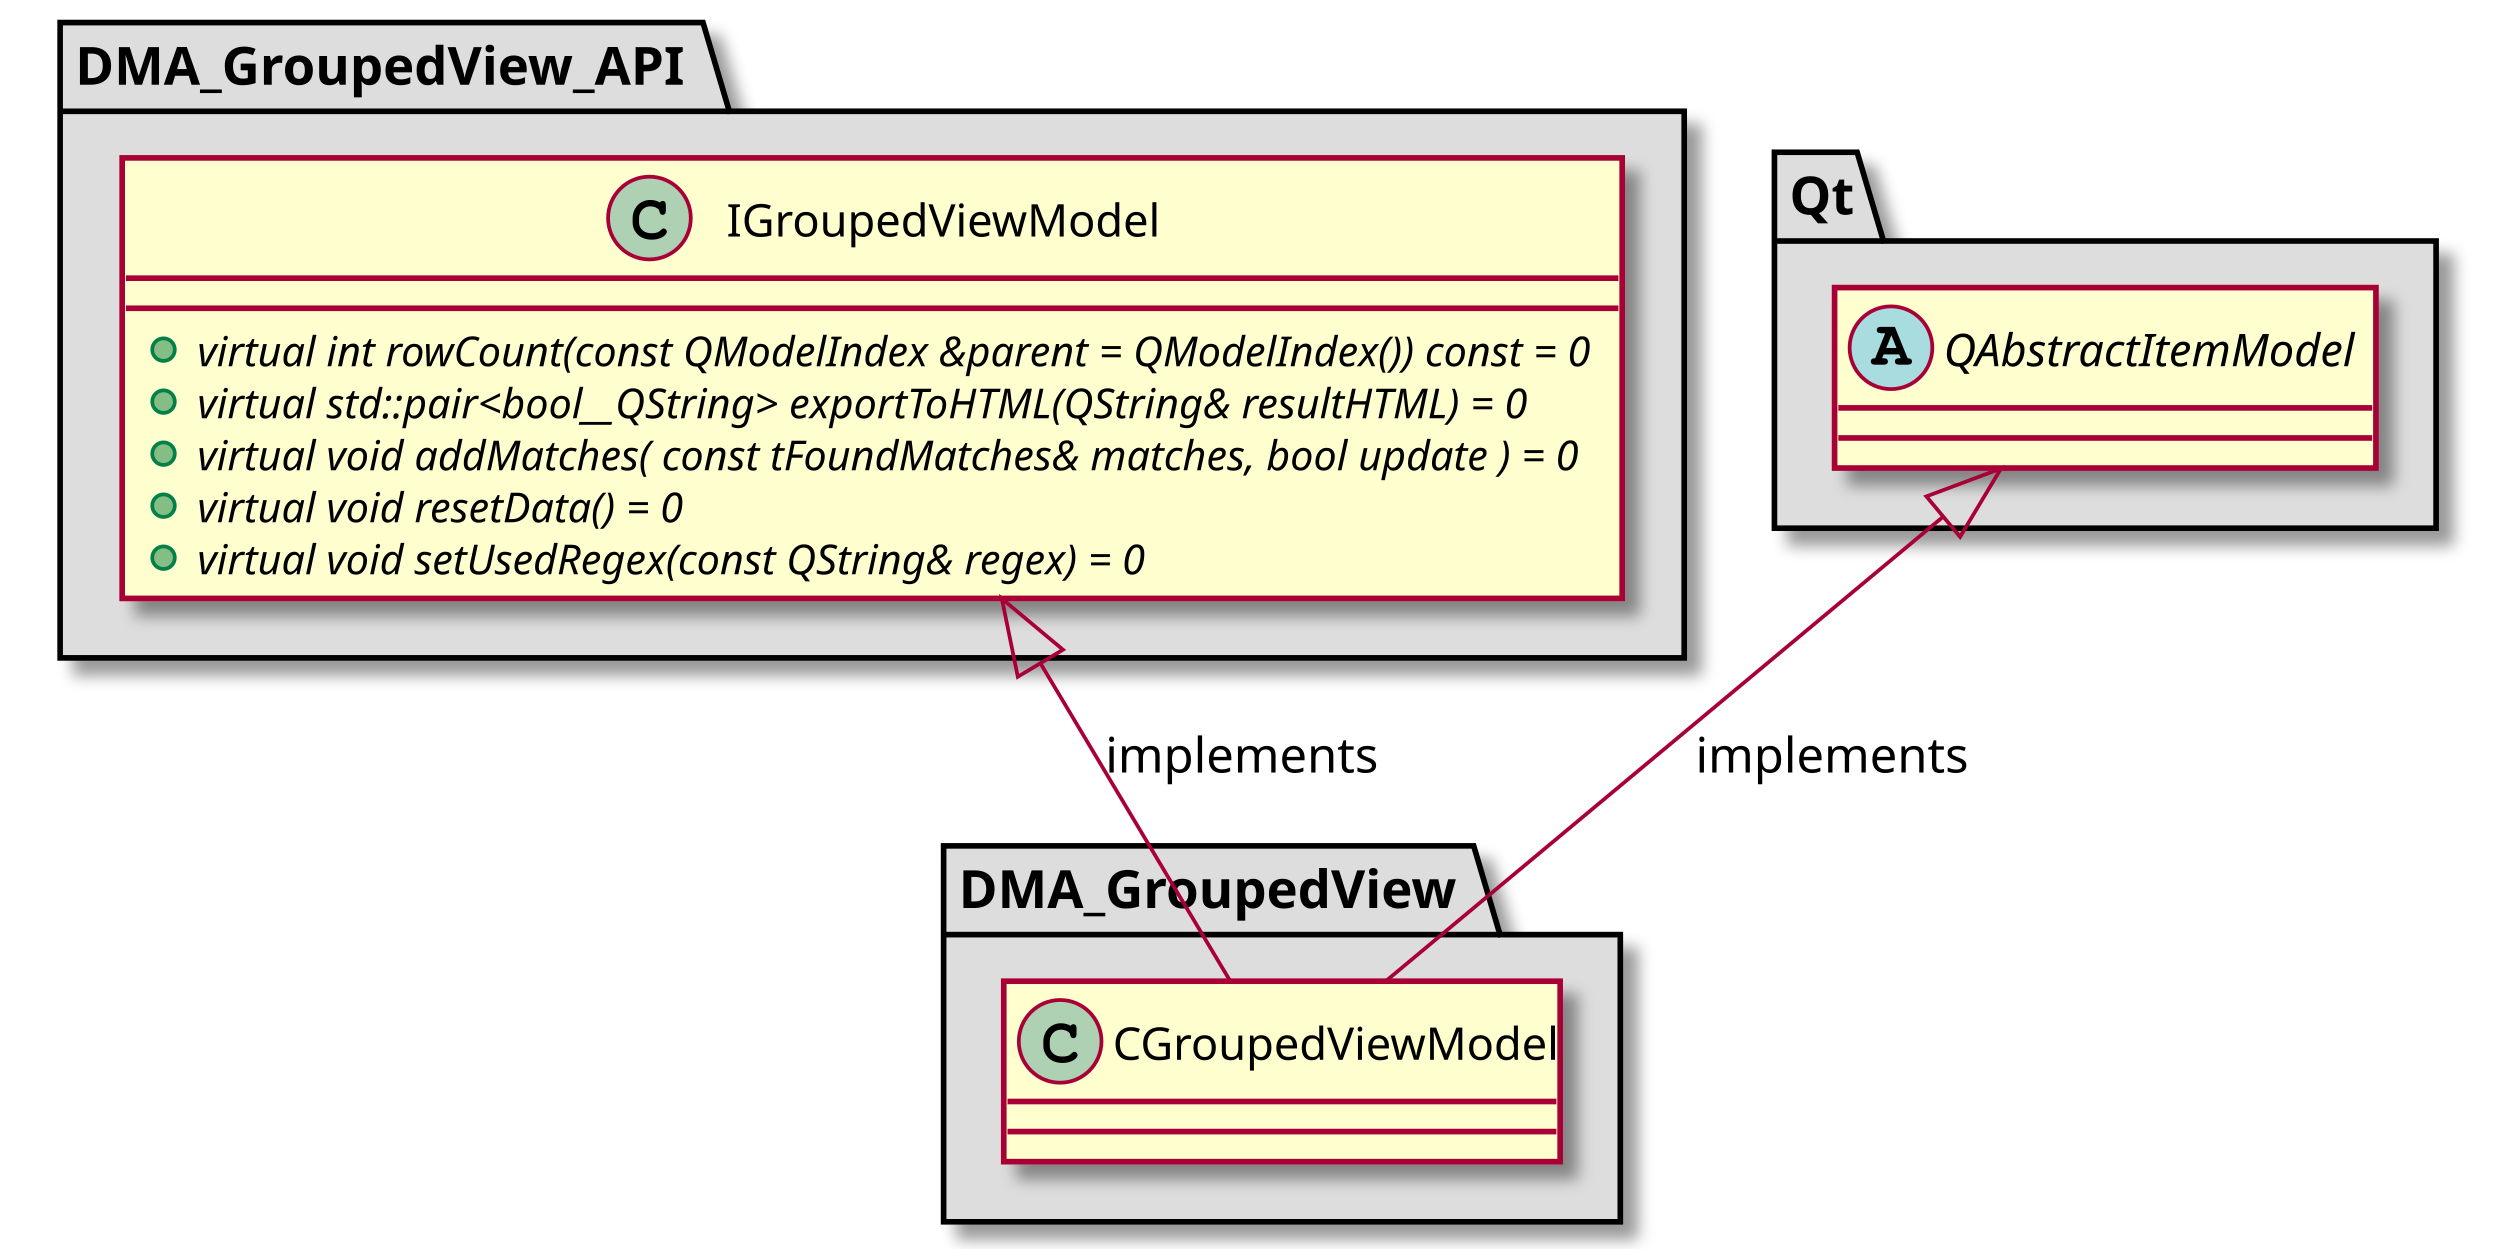
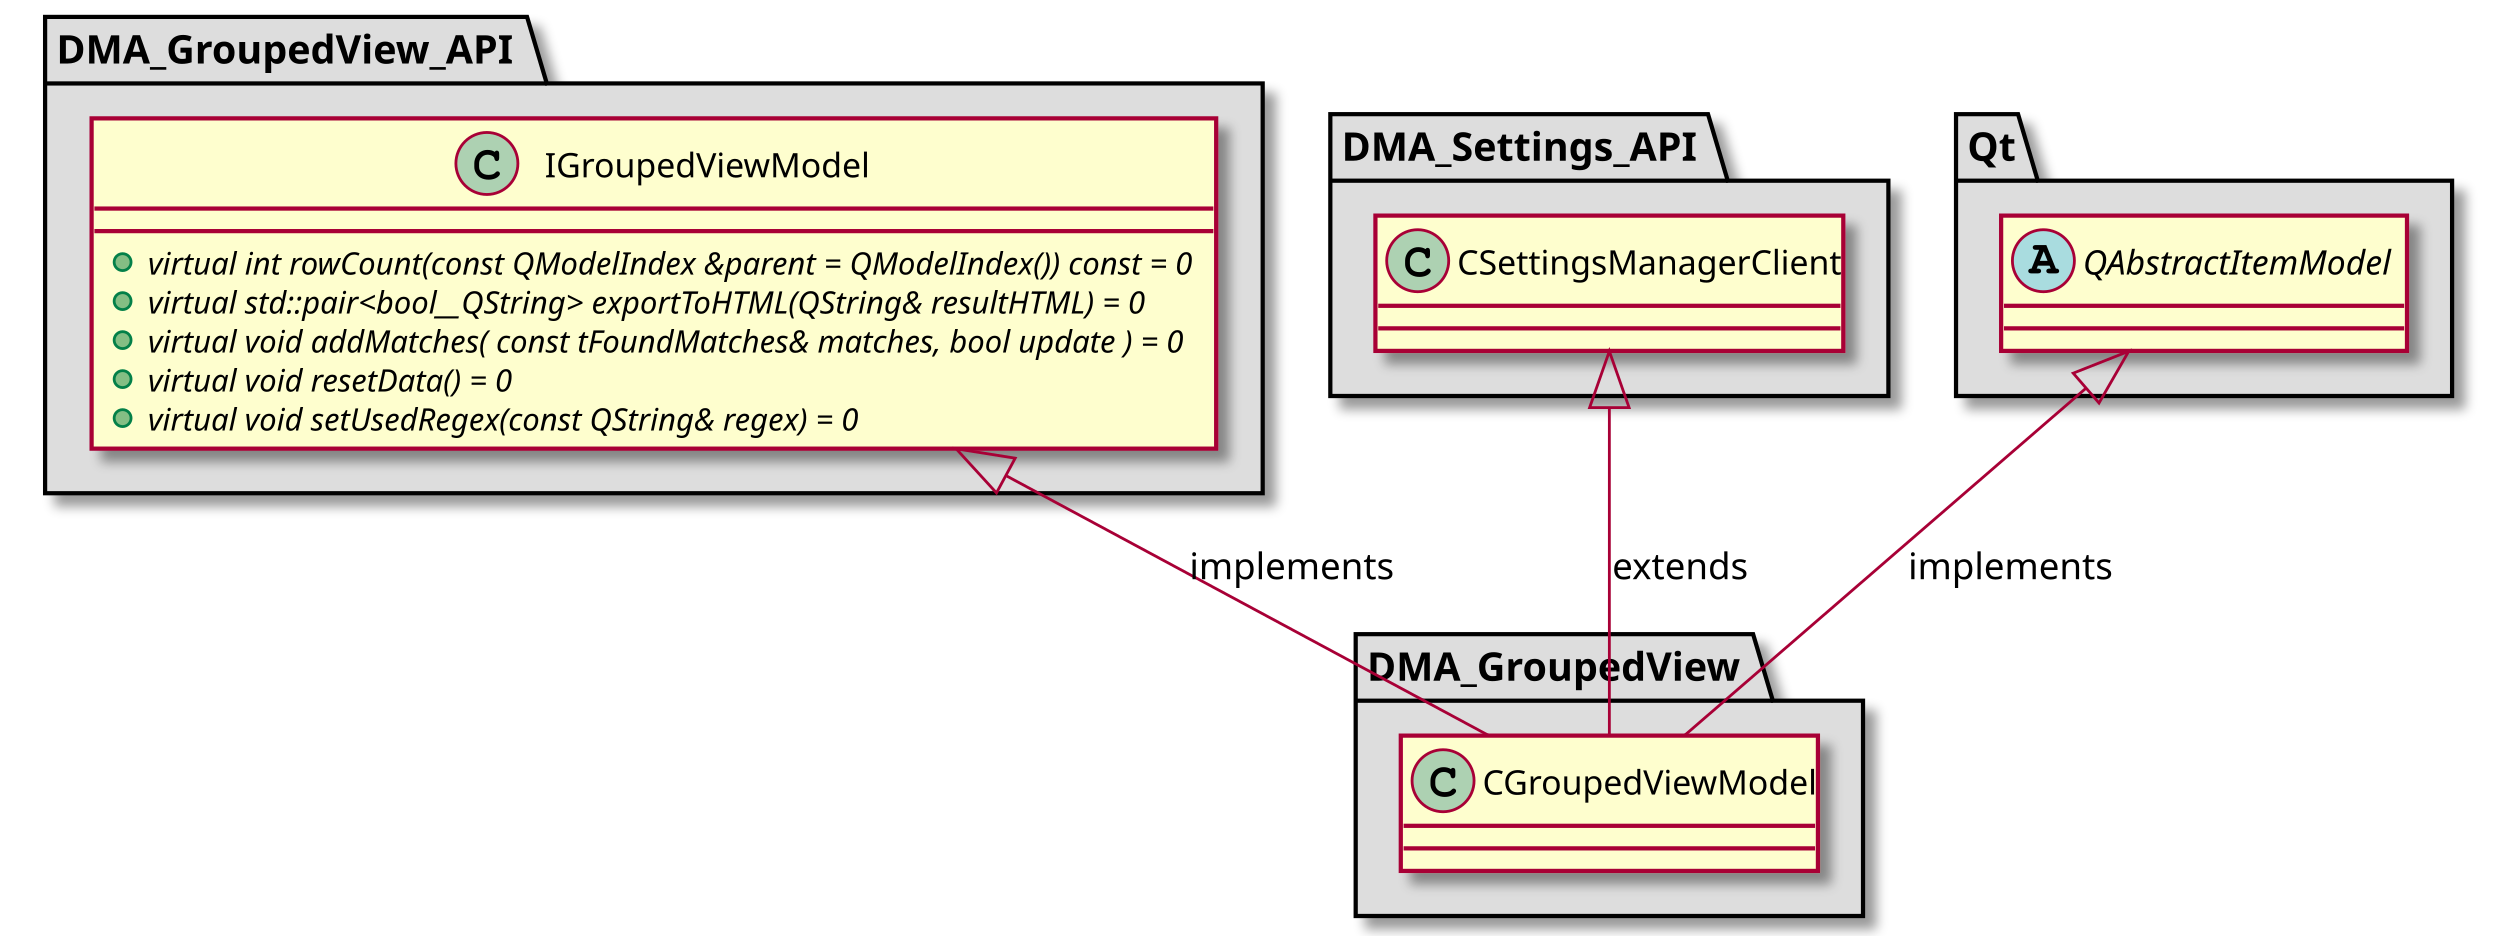
- <svg xmlns="http://www.w3.org/2000/svg" contentScriptType="application/ecmascript" contentStyleType="text/css" height="332px" preserveAspectRatio="none" style="width:665px;height:332px;background:#FEFEFE;" version="1.1" viewBox="0 0 665 332" width="665px" zoomAndPan="magnify">
+ <svg xmlns="http://www.w3.org/2000/svg" contentScriptType="application/ecmascript" contentStyleType="text/css" height="332px" preserveAspectRatio="none" style="width:887px;height:332px;background:#FEFEFE;" version="1.1" viewBox="0 0 887 332" width="887px" zoomAndPan="magnify">
  <defs>
-     <filter height="300%" id="f9x4rjpel88qt" width="300%" x="-1" y="-1">
+     <filter height="300%" id="f1unp9ak7mtvyr" width="300%" x="-1" y="-1">
      <feGaussianBlur result="blurOut" stdDeviation="2.0" />
      <feColorMatrix in="blurOut" result="blurOut2" type="matrix" values="0 0 0 0 0 0 0 0 0 0 0 0 0 0 0 0 0 0 .4 0" />
      <feOffset dx="4.0" dy="4.0" in="blurOut2" result="blurOut3" />
      <feBlend in="SourceGraphic" in2="blurOut3" mode="normal" />
    </filter>
  </defs>
  <g>
-     <polygon fill="#DDDDDD" filter="url(#f9x4rjpel88qt)" points="251,225,392,225,399,248.609,431,248.609,431,325,251,325,251,225" style="stroke:#000000;stroke-width:1.5;" />
-     <line style="stroke:#000000;stroke-width:1.5;" x1="251" x2="399" y1="248.609" y2="248.609" />
-     <text fill="#000000" font-family="sans-serif" font-size="14" font-weight="bold" lengthAdjust="spacingAndGlyphs" textLength="135" x="255" y="241.533">DMA_GroupedView</text>
-     <polygon fill="#DDDDDD" filter="url(#f9x4rjpel88qt)" points="16,6,187,6,194,29.609,448,29.609,448,175,16,175,16,6" style="stroke:#000000;stroke-width:1.5;" />
+     <polygon fill="#DDDDDD" filter="url(#f1unp9ak7mtvyr)" points="481,225,622,225,629,248.609,661,248.609,661,325,481,325,481,225" style="stroke:#000000;stroke-width:1.5;" />
+     <line style="stroke:#000000;stroke-width:1.5;" x1="481" x2="629" y1="248.609" y2="248.609" />
+     <text fill="#000000" font-family="sans-serif" font-size="14" font-weight="bold" lengthAdjust="spacingAndGlyphs" textLength="135" x="485" y="241.533">DMA_GroupedView</text>
+     <polygon fill="#DDDDDD" filter="url(#f1unp9ak7mtvyr)" points="16,6,187,6,194,29.609,448,29.609,448,175,16,175,16,6" style="stroke:#000000;stroke-width:1.5;" />
    <line style="stroke:#000000;stroke-width:1.5;" x1="16" x2="194" y1="29.609" y2="29.609" />
    <text fill="#000000" font-family="sans-serif" font-size="14" font-weight="bold" lengthAdjust="spacingAndGlyphs" textLength="165" x="20" y="22.533">DMA_GroupedView_API</text>
-     <polygon fill="#DDDDDD" filter="url(#f9x4rjpel88qt)" points="472,40.5,494,40.5,501,64.109,648,64.109,648,140.5,472,140.5,472,40.5" style="stroke:#000000;stroke-width:1.5;" />
-     <line style="stroke:#000000;stroke-width:1.5;" x1="472" x2="501" y1="64.109" y2="64.109" />
-     <text fill="#000000" font-family="sans-serif" font-size="14" font-weight="bold" lengthAdjust="spacingAndGlyphs" textLength="16" x="476" y="57.033">Qt</text>
-     <rect codeLine="8" fill="#FEFECE" filter="url(#f9x4rjpel88qt)" height="48" id="CGroupedViewModel" style="stroke:#A80036;stroke-width:1.5;" width="148" x="267" y="261" />
-     <ellipse cx="282" cy="277" fill="#ADD1B2" rx="11" ry="11" style="stroke:#A80036;stroke-width:1.0;" />
-     <path d="M284.766,272.875 Q284.922,272.656 285.109,272.547 Q285.297,272.438 285.516,272.438 Q285.891,272.438 286.125,272.695 Q286.359,272.953 286.359,273.562 L286.359,275.016 Q286.359,275.625 286.125,275.891 Q285.891,276.156 285.516,276.156 Q285.172,276.156 284.969,275.953 Q284.766,275.766 284.656,275.25 Q284.609,274.891 284.422,274.703 Q284.094,274.328 283.484,274.109 Q282.875,273.891 282.25,273.891 Q281.484,273.891 280.852,274.219 Q280.219,274.547 279.727,275.297 Q279.234,276.047 279.234,277.078 L279.234,278.172 Q279.234,279.406 280.125,280.227 Q281.016,281.047 282.609,281.047 Q283.547,281.047 284.203,280.797 Q284.594,280.641 285.016,280.203 Q285.281,279.938 285.43,279.859 Q285.578,279.781 285.781,279.781 Q286.109,279.781 286.367,280.039 Q286.625,280.297 286.625,280.641 Q286.625,280.984 286.281,281.391 Q285.781,281.969 284.984,282.297 Q283.906,282.75 282.609,282.75 Q281.094,282.75 279.891,282.125 Q278.906,281.625 278.219,280.555 Q277.531,279.484 277.531,278.203 L277.531,277.047 Q277.531,275.719 278.148,274.57 Q278.766,273.422 279.859,272.805 Q280.953,272.188 282.188,272.188 Q282.922,272.188 283.57,272.352 Q284.219,272.516 284.766,272.875 Z " fill="#000000" />
-     <text fill="#000000" font-family="sans-serif" font-size="12" lengthAdjust="spacingAndGlyphs" textLength="116" x="296" y="281.91">CGroupedViewModel</text>
-     <line style="stroke:#A80036;stroke-width:1.5;" x1="268" x2="414" y1="293" y2="293" />
-     <line style="stroke:#A80036;stroke-width:1.5;" x1="268" x2="414" y1="301" y2="301" />
-     <rect codeLine="17" fill="#FEFECE" filter="url(#f9x4rjpel88qt)" height="117.18" id="IGroupedViewModel" style="stroke:#A80036;stroke-width:1.5;" width="399" x="32.5" y="42" />
+     <polygon fill="#DDDDDD" filter="url(#f1unp9ak7mtvyr)" points="472,40.5,606,40.5,613,64.109,670,64.109,670,140.5,472,140.5,472,40.5" style="stroke:#000000;stroke-width:1.5;" />
+     <line style="stroke:#000000;stroke-width:1.5;" x1="472" x2="613" y1="64.109" y2="64.109" />
+     <text fill="#000000" font-family="sans-serif" font-size="14" font-weight="bold" lengthAdjust="spacingAndGlyphs" textLength="128" x="476" y="57.033">DMA_Settings_API</text>
+     <polygon fill="#DDDDDD" filter="url(#f1unp9ak7mtvyr)" points="694,40.5,716,40.5,723,64.109,870,64.109,870,140.5,694,140.5,694,40.5" style="stroke:#000000;stroke-width:1.5;" />
+     <line style="stroke:#000000;stroke-width:1.5;" x1="694" x2="723" y1="64.109" y2="64.109" />
+     <text fill="#000000" font-family="sans-serif" font-size="14" font-weight="bold" lengthAdjust="spacingAndGlyphs" textLength="16" x="698" y="57.033">Qt</text>
+     <rect codeLine="8" fill="#FEFECE" filter="url(#f1unp9ak7mtvyr)" height="48" id="CGroupedViewModel" style="stroke:#A80036;stroke-width:1.5;" width="148" x="497" y="261" />
+     <ellipse cx="512" cy="277" fill="#ADD1B2" rx="11" ry="11" style="stroke:#A80036;stroke-width:1.0;" />
+     <path d="M514.766,272.875 Q514.922,272.656 515.109,272.547 Q515.297,272.438 515.516,272.438 Q515.891,272.438 516.125,272.695 Q516.359,272.953 516.359,273.562 L516.359,275.016 Q516.359,275.625 516.125,275.891 Q515.891,276.156 515.516,276.156 Q515.172,276.156 514.969,275.953 Q514.766,275.766 514.656,275.25 Q514.609,274.891 514.422,274.703 Q514.094,274.328 513.484,274.109 Q512.875,273.891 512.25,273.891 Q511.484,273.891 510.852,274.219 Q510.219,274.547 509.727,275.297 Q509.234,276.047 509.234,277.078 L509.234,278.172 Q509.234,279.406 510.125,280.227 Q511.016,281.047 512.609,281.047 Q513.547,281.047 514.203,280.797 Q514.594,280.641 515.016,280.203 Q515.281,279.938 515.43,279.859 Q515.578,279.781 515.781,279.781 Q516.109,279.781 516.367,280.039 Q516.625,280.297 516.625,280.641 Q516.625,280.984 516.281,281.391 Q515.781,281.969 514.984,282.297 Q513.906,282.75 512.609,282.75 Q511.094,282.75 509.891,282.125 Q508.906,281.625 508.219,280.555 Q507.531,279.484 507.531,278.203 L507.531,277.047 Q507.531,275.719 508.148,274.57 Q508.766,273.422 509.859,272.805 Q510.953,272.188 512.188,272.188 Q512.922,272.188 513.57,272.352 Q514.219,272.516 514.766,272.875 Z " fill="#000000" />
+     <text fill="#000000" font-family="sans-serif" font-size="12" lengthAdjust="spacingAndGlyphs" textLength="116" x="526" y="281.91">CGroupedViewModel</text>
+     <line style="stroke:#A80036;stroke-width:1.5;" x1="498" x2="644" y1="293" y2="293" />
+     <line style="stroke:#A80036;stroke-width:1.5;" x1="498" x2="644" y1="301" y2="301" />
+     <rect codeLine="17" fill="#FEFECE" filter="url(#f1unp9ak7mtvyr)" height="117.18" id="IGroupedViewModel" style="stroke:#A80036;stroke-width:1.5;" width="399" x="32.5" y="42" />
    <ellipse cx="172.75" cy="58" fill="#ADD1B2" rx="11" ry="11" style="stroke:#A80036;stroke-width:1.0;" />
    <path d="M175.516,53.875 Q175.672,53.656 175.859,53.547 Q176.047,53.438 176.266,53.438 Q176.641,53.438 176.875,53.695 Q177.109,53.953 177.109,54.562 L177.109,56.016 Q177.109,56.625 176.875,56.891 Q176.641,57.156 176.266,57.156 Q175.922,57.156 175.719,56.953 Q175.516,56.766 175.406,56.25 Q175.359,55.891 175.172,55.703 Q174.844,55.328 174.234,55.109 Q173.625,54.891 173,54.891 Q172.234,54.891 171.602,55.219 Q170.969,55.547 170.477,56.297 Q169.984,57.047 169.984,58.078 L169.984,59.172 Q169.984,60.406 170.875,61.227 Q171.766,62.047 173.359,62.047 Q174.297,62.047 174.953,61.797 Q175.344,61.641 175.766,61.203 Q176.031,60.938 176.18,60.859 Q176.328,60.781 176.531,60.781 Q176.859,60.781 177.117,61.039 Q177.375,61.297 177.375,61.641 Q177.375,61.984 177.031,62.391 Q176.531,62.969 175.734,63.297 Q174.656,63.75 173.359,63.75 Q171.844,63.75 170.641,63.125 Q169.656,62.625 168.969,61.555 Q168.281,60.484 168.281,59.203 L168.281,58.047 Q168.281,56.719 168.898,55.57 Q169.516,54.422 170.609,53.805 Q171.703,53.188 172.938,53.188 Q173.672,53.188 174.32,53.352 Q174.969,53.516 175.516,53.875 Z " fill="#000000" />
    <text fill="#000000" font-family="sans-serif" font-size="12" lengthAdjust="spacingAndGlyphs" textLength="110" x="193.25" y="62.91">IGroupedViewModel</text>
    <line style="stroke:#A80036;stroke-width:1.5;" x1="33.5" x2="430.5" y1="74" y2="74" />
    <line style="stroke:#A80036;stroke-width:1.5;" x1="33.5" x2="430.5" y1="82" y2="82" />
    <ellipse cx="43.5" cy="93" fill="#84BE84" rx="3" ry="3" style="stroke:#038048;stroke-width:1.0;" />
    <text fill="#000000" font-family="sans-serif" font-size="11" font-style="italic" lengthAdjust="spacingAndGlyphs" textLength="373" x="52.5" y="97.419">virtual int rowCount(const QModelIndex &amp;parent = QModelIndex()) const = 0</text>
    <ellipse cx="43.5" cy="106.836" fill="#84BE84" rx="3" ry="3" style="stroke:#038048;stroke-width:1.0;" />
    <text fill="#000000" font-family="sans-serif" font-size="11" font-style="italic" lengthAdjust="spacingAndGlyphs" textLength="366" x="52.5" y="111.255">virtual std::pair&lt;bool__QString&gt; exportToHTML(QString&amp; resultHTML) = 0</text>
    <ellipse cx="43.5" cy="120.672" fill="#84BE84" rx="3" ry="3" style="stroke:#038048;stroke-width:1.0;" />
    <text fill="#000000" font-family="sans-serif" font-size="11" font-style="italic" lengthAdjust="spacingAndGlyphs" textLength="370" x="52.5" y="125.091">virtual void addMatches( const tFoundMatches&amp; matches, bool update ) = 0</text>
    <ellipse cx="43.5" cy="134.508" fill="#84BE84" rx="3" ry="3" style="stroke:#038048;stroke-width:1.0;" />
    <text fill="#000000" font-family="sans-serif" font-size="11" font-style="italic" lengthAdjust="spacingAndGlyphs" textLength="130" x="52.5" y="138.927">virtual void resetData() = 0</text>
    <ellipse cx="43.5" cy="148.344" fill="#84BE84" rx="3" ry="3" style="stroke:#038048;stroke-width:1.0;" />
    <text fill="#000000" font-family="sans-serif" font-size="11" font-style="italic" lengthAdjust="spacingAndGlyphs" textLength="260" x="52.5" y="152.763">virtual void setUsedRegex(const QString&amp; regex) = 0</text>
-     <rect codeLine="31" fill="#FEFECE" filter="url(#f9x4rjpel88qt)" height="48" id="QAbstractItemModel" style="stroke:#A80036;stroke-width:1.5;" width="144" x="488" y="76.5" />
-     <ellipse cx="503" cy="92.5" fill="#A9DCDF" rx="11" ry="11" style="stroke:#A80036;stroke-width:1.0;" />
-     <path d="M505.188,94.266 L501.047,94.266 L500.625,95.297 L501.047,95.297 Q501.656,95.297 501.922,95.531 Q502.188,95.766 502.188,96.156 Q502.188,96.531 501.922,96.766 Q501.656,97 501.047,97 L498.75,97 Q498.141,97 497.883,96.766 Q497.625,96.531 497.625,96.141 Q497.625,95.766 497.898,95.523 Q498.172,95.281 498.797,95.297 L501.469,88.641 L500.359,88.641 Q499.75,88.641 499.484,88.406 Q499.219,88.172 499.219,87.781 Q499.219,87.406 499.484,87.172 Q499.75,86.938 500.359,86.938 L504.031,86.938 L507.422,95.297 Q508.016,95.297 508.203,95.438 Q508.594,95.703 508.594,96.156 Q508.594,96.531 508.336,96.766 Q508.078,97 507.469,97 L505.172,97 Q504.562,97 504.297,96.766 Q504.031,96.531 504.031,96.141 Q504.031,95.766 504.297,95.531 Q504.562,95.297 505.172,95.297 L505.594,95.297 L505.188,94.266 Z M504.469,92.562 L503.109,89.188 L501.734,92.562 L504.469,92.562 Z " fill="#000000" />
-     <text fill="#000000" font-family="sans-serif" font-size="12" font-style="italic" lengthAdjust="spacingAndGlyphs" textLength="112" x="517" y="97.41">QAbstractItemModel</text>
-     <line style="stroke:#A80036;stroke-width:1.5;" x1="489" x2="631" y1="108.5" y2="108.5" />
-     <line style="stroke:#A80036;stroke-width:1.5;" x1="489" x2="631" y1="116.5" y2="116.5" />
-     <path codeLine="38" d="M276.913,176.698 C295.01,206.999 314.564,239.739 327.25,260.979 " fill="none" id="IGroupedViewModel-backto-CGroupedViewModel" style="stroke:#A80036;stroke-width:1.0;" />
-     <polygon fill="none" points="270.734,180.004,266.488,159.244,282.753,172.825,270.734,180.004" style="stroke:#A80036;stroke-width:1.0;" />
-     <text fill="#000000" font-family="sans-serif" font-size="13" lengthAdjust="spacingAndGlyphs" textLength="67" x="294" y="205.495">implements</text>
-     <path codeLine="39" d="M516.659,137.618 C472.761,174.199 406.171,229.691 368.856,260.786 " fill="none" id="QAbstractItemModel-backto-CGroupedViewModel" style="stroke:#A80036;stroke-width:1.0;" />
-     <polygon fill="none" points="512.418,132.04,532.263,124.614,521.38,142.795,512.418,132.04" style="stroke:#A80036;stroke-width:1.0;" />
-     <text fill="#000000" font-family="sans-serif" font-size="13" lengthAdjust="spacingAndGlyphs" textLength="67" x="451" y="205.495">implements</text>
+     <rect codeLine="31" fill="#FEFECE" filter="url(#f1unp9ak7mtvyr)" height="48" id="CSettingsManagerClient" style="stroke:#A80036;stroke-width:1.5;" width="166" x="488" y="76.5" />
+     <ellipse cx="503" cy="92.5" fill="#ADD1B2" rx="11" ry="11" style="stroke:#A80036;stroke-width:1.0;" />
+     <path d="M505.766,88.375 Q505.922,88.156 506.109,88.047 Q506.297,87.938 506.516,87.938 Q506.891,87.938 507.125,88.195 Q507.359,88.453 507.359,89.062 L507.359,90.516 Q507.359,91.125 507.125,91.391 Q506.891,91.656 506.516,91.656 Q506.172,91.656 505.969,91.453 Q505.766,91.266 505.656,90.75 Q505.609,90.391 505.422,90.203 Q505.094,89.828 504.484,89.609 Q503.875,89.391 503.25,89.391 Q502.484,89.391 501.852,89.719 Q501.219,90.047 500.727,90.797 Q500.234,91.547 500.234,92.578 L500.234,93.672 Q500.234,94.906 501.125,95.727 Q502.016,96.547 503.609,96.547 Q504.547,96.547 505.203,96.297 Q505.594,96.141 506.016,95.703 Q506.281,95.438 506.43,95.359 Q506.578,95.281 506.781,95.281 Q507.109,95.281 507.367,95.539 Q507.625,95.797 507.625,96.141 Q507.625,96.484 507.281,96.891 Q506.781,97.469 505.984,97.797 Q504.906,98.25 503.609,98.25 Q502.094,98.25 500.891,97.625 Q499.906,97.125 499.219,96.055 Q498.531,94.984 498.531,93.703 L498.531,92.547 Q498.531,91.219 499.148,90.07 Q499.766,88.922 500.859,88.305 Q501.953,87.688 503.188,87.688 Q503.922,87.688 504.57,87.852 Q505.219,88.016 505.766,88.375 Z " fill="#000000" />
+     <text fill="#000000" font-family="sans-serif" font-size="12" lengthAdjust="spacingAndGlyphs" textLength="134" x="517" y="97.41">CSettingsManagerClient</text>
+     <line style="stroke:#A80036;stroke-width:1.5;" x1="489" x2="653" y1="108.5" y2="108.5" />
+     <line style="stroke:#A80036;stroke-width:1.5;" x1="489" x2="653" y1="116.5" y2="116.5" />
+     <rect codeLine="40" fill="#FEFECE" filter="url(#f1unp9ak7mtvyr)" height="48" id="QAbstractItemModel" style="stroke:#A80036;stroke-width:1.5;" width="144" x="710" y="76.5" />
+     <ellipse cx="725" cy="92.5" fill="#A9DCDF" rx="11" ry="11" style="stroke:#A80036;stroke-width:1.0;" />
+     <path d="M727.188,94.266 L723.047,94.266 L722.625,95.297 L723.047,95.297 Q723.656,95.297 723.922,95.531 Q724.188,95.766 724.188,96.156 Q724.188,96.531 723.922,96.766 Q723.656,97 723.047,97 L720.75,97 Q720.141,97 719.883,96.766 Q719.625,96.531 719.625,96.141 Q719.625,95.766 719.898,95.523 Q720.172,95.281 720.797,95.297 L723.469,88.641 L722.359,88.641 Q721.75,88.641 721.484,88.406 Q721.219,88.172 721.219,87.781 Q721.219,87.406 721.484,87.172 Q721.75,86.938 722.359,86.938 L726.031,86.938 L729.422,95.297 Q730.016,95.297 730.203,95.438 Q730.594,95.703 730.594,96.156 Q730.594,96.531 730.336,96.766 Q730.078,97 729.469,97 L727.172,97 Q726.562,97 726.297,96.766 Q726.031,96.531 726.031,96.141 Q726.031,95.766 726.297,95.531 Q726.562,95.297 727.172,95.297 L727.594,95.297 L727.188,94.266 Z M726.469,92.562 L725.109,89.188 L723.734,92.562 L726.469,92.562 Z " fill="#000000" />
+     <text fill="#000000" font-family="sans-serif" font-size="12" font-style="italic" lengthAdjust="spacingAndGlyphs" textLength="112" x="739" y="97.41">QAbstractItemModel</text>
+     <line style="stroke:#A80036;stroke-width:1.5;" x1="711" x2="853" y1="108.5" y2="108.5" />
+     <line style="stroke:#A80036;stroke-width:1.5;" x1="711" x2="853" y1="116.5" y2="116.5" />
+     <path codeLine="47" d="M571,144.848 C571,181.189 571,231.677 571,260.786 " fill="none" id="CSettingsManagerClient-backto-CGroupedViewModel" style="stroke:#A80036;stroke-width:1.0;" />
+     <polygon fill="none" points="564,144.614,571,124.614,578,144.614,564,144.614" style="stroke:#A80036;stroke-width:1.0;" />
+     <text fill="#000000" font-family="sans-serif" font-size="13" lengthAdjust="spacingAndGlyphs" textLength="46" x="572" y="205.495">extends</text>
+     <path codeLine="48" d="M357.204,168.903 C417.294,201.253 485.372,237.902 528.237,260.979 " fill="none" id="IGroupedViewModel-backto-CGroupedViewModel" style="stroke:#A80036;stroke-width:1.0;" />
+     <polygon fill="none" points="353.554,174.888,339.262,159.244,360.19,162.561,353.554,174.888" style="stroke:#A80036;stroke-width:1.0;" />
+     <text fill="#000000" font-family="sans-serif" font-size="13" lengthAdjust="spacingAndGlyphs" textLength="67" x="422" y="205.495">implements</text>
+     <path codeLine="49" d="M739.962,137.86 C697.665,174.444 633.711,229.76 597.839,260.786 " fill="none" id="QAbstractItemModel-backto-CGroupedViewModel" style="stroke:#A80036;stroke-width:1.0;" />
+     <polygon fill="none" points="735.571,132.403,755.277,124.614,744.729,142.992,735.571,132.403" style="stroke:#A80036;stroke-width:1.0;" />
+     <text fill="#000000" font-family="sans-serif" font-size="13" lengthAdjust="spacingAndGlyphs" textLength="67" x="677" y="205.495">implements</text>
  </g>
</svg>
